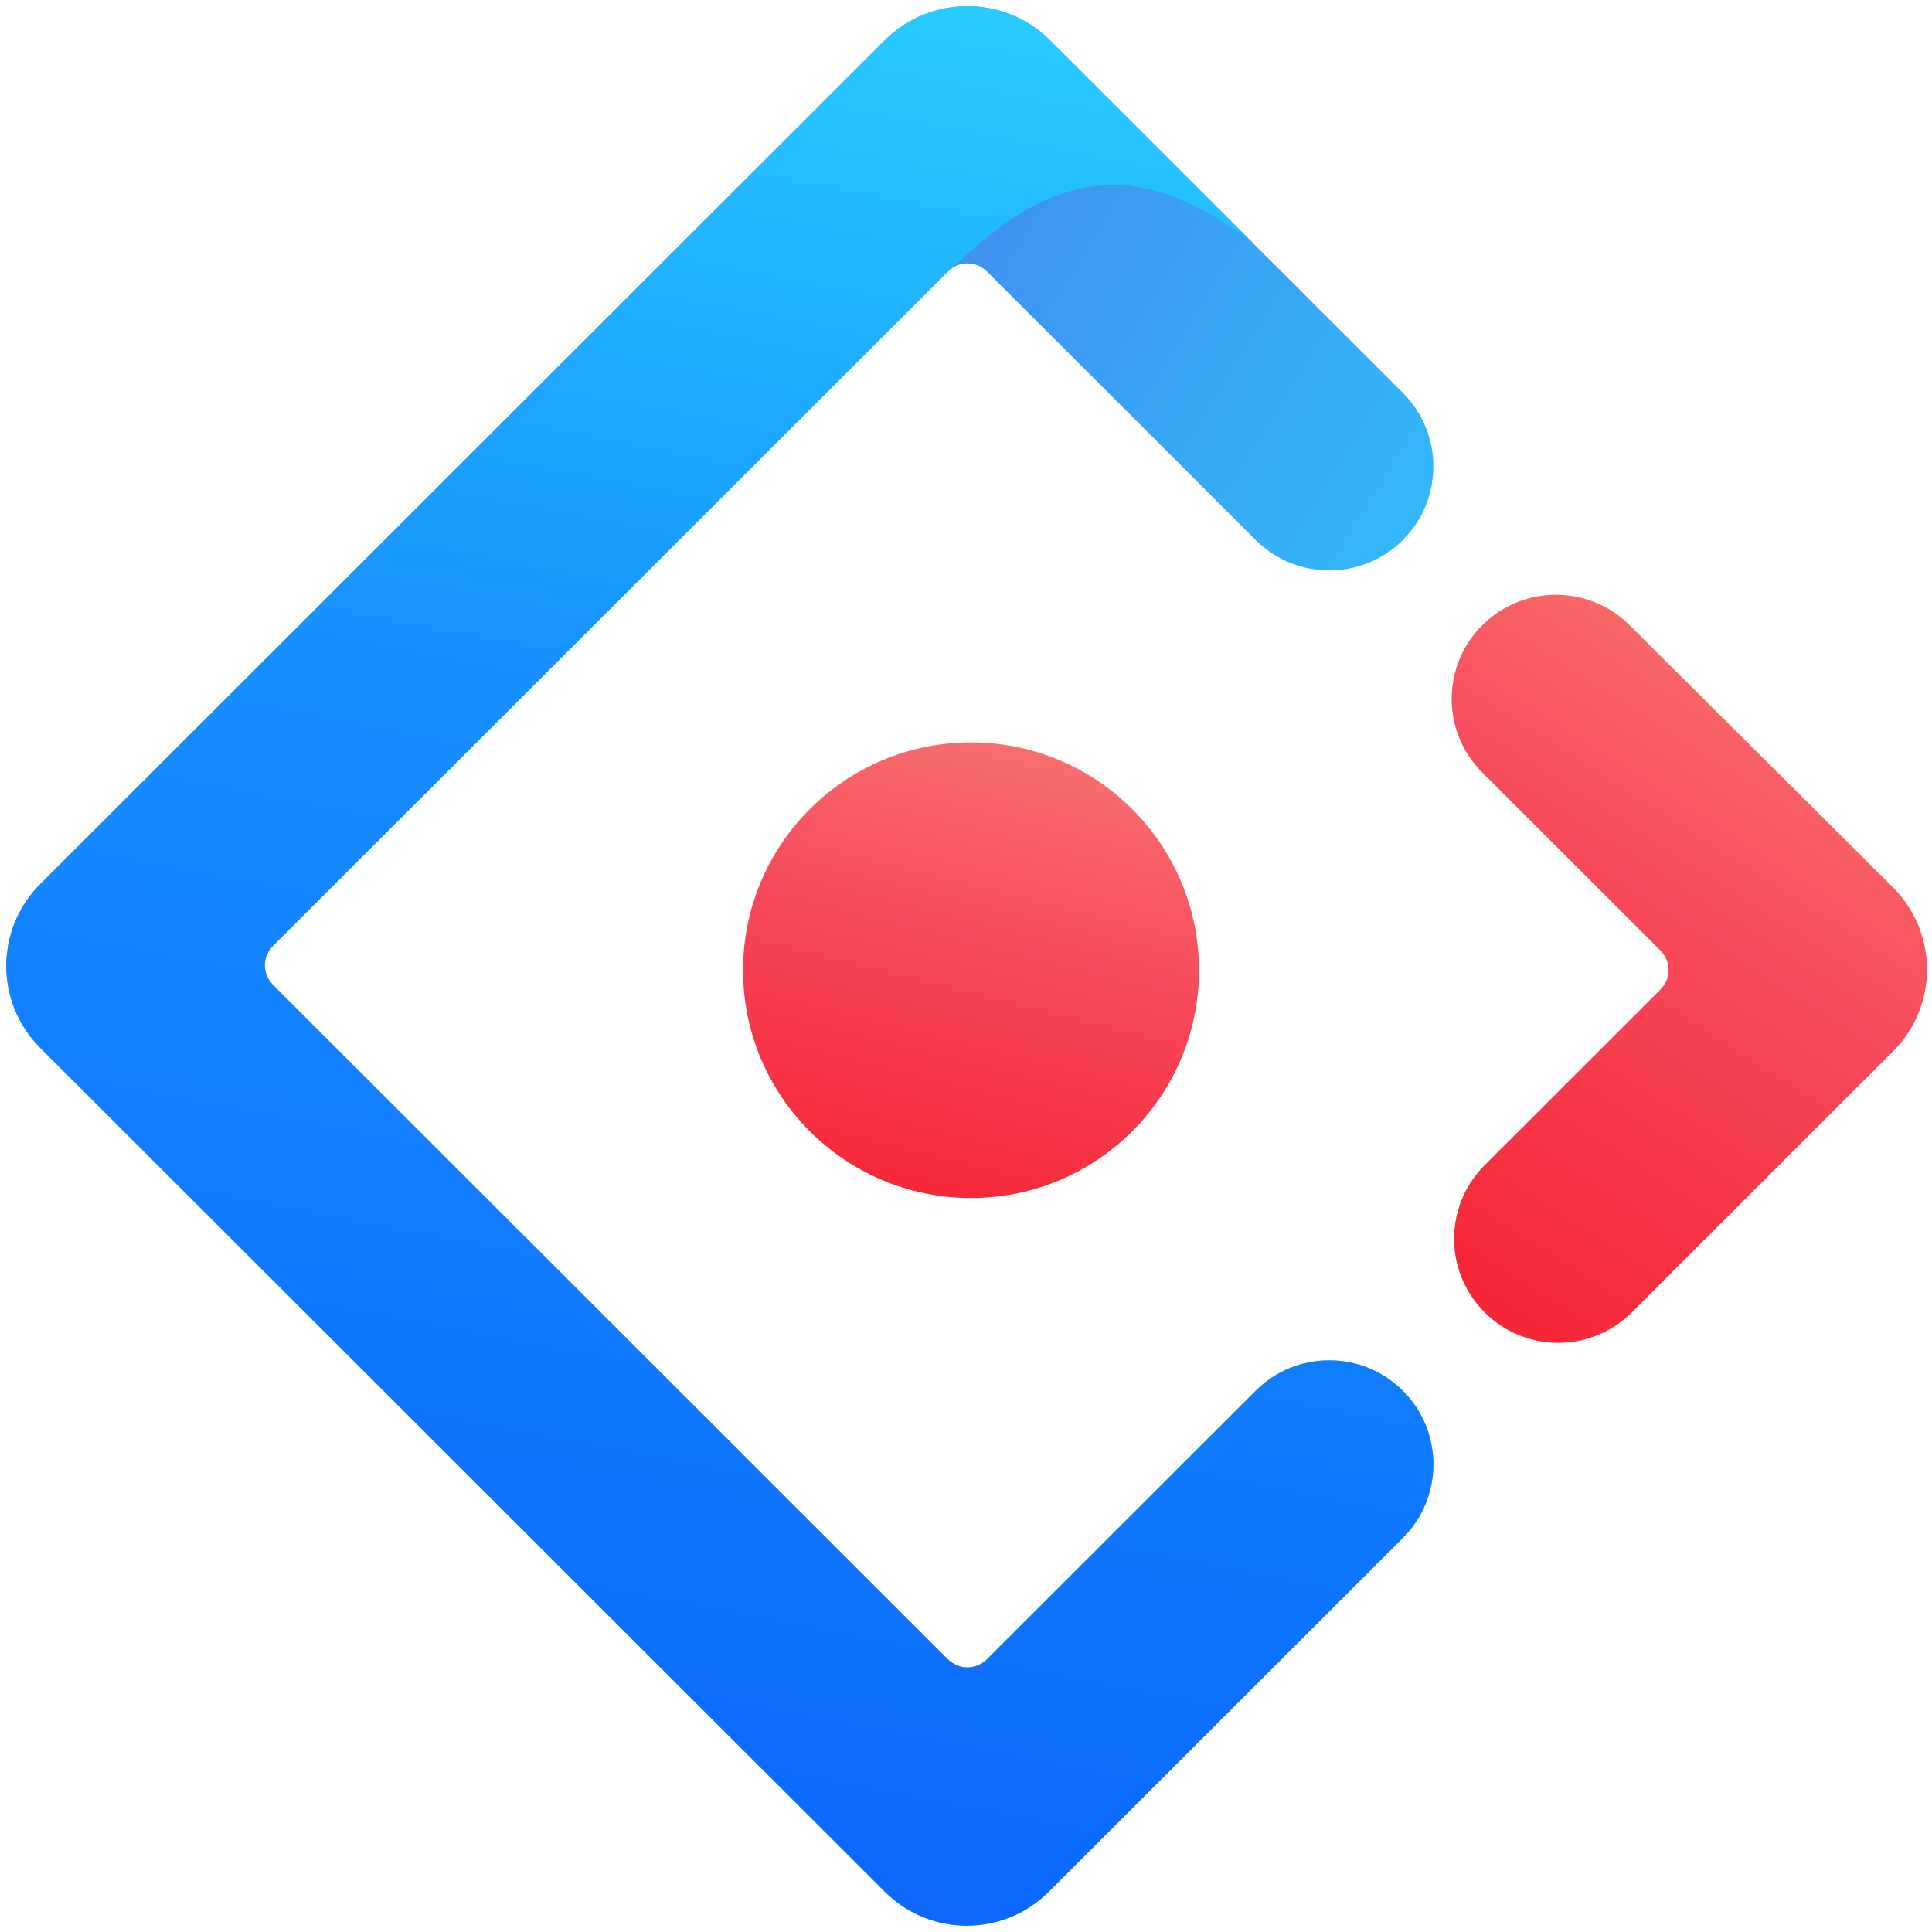
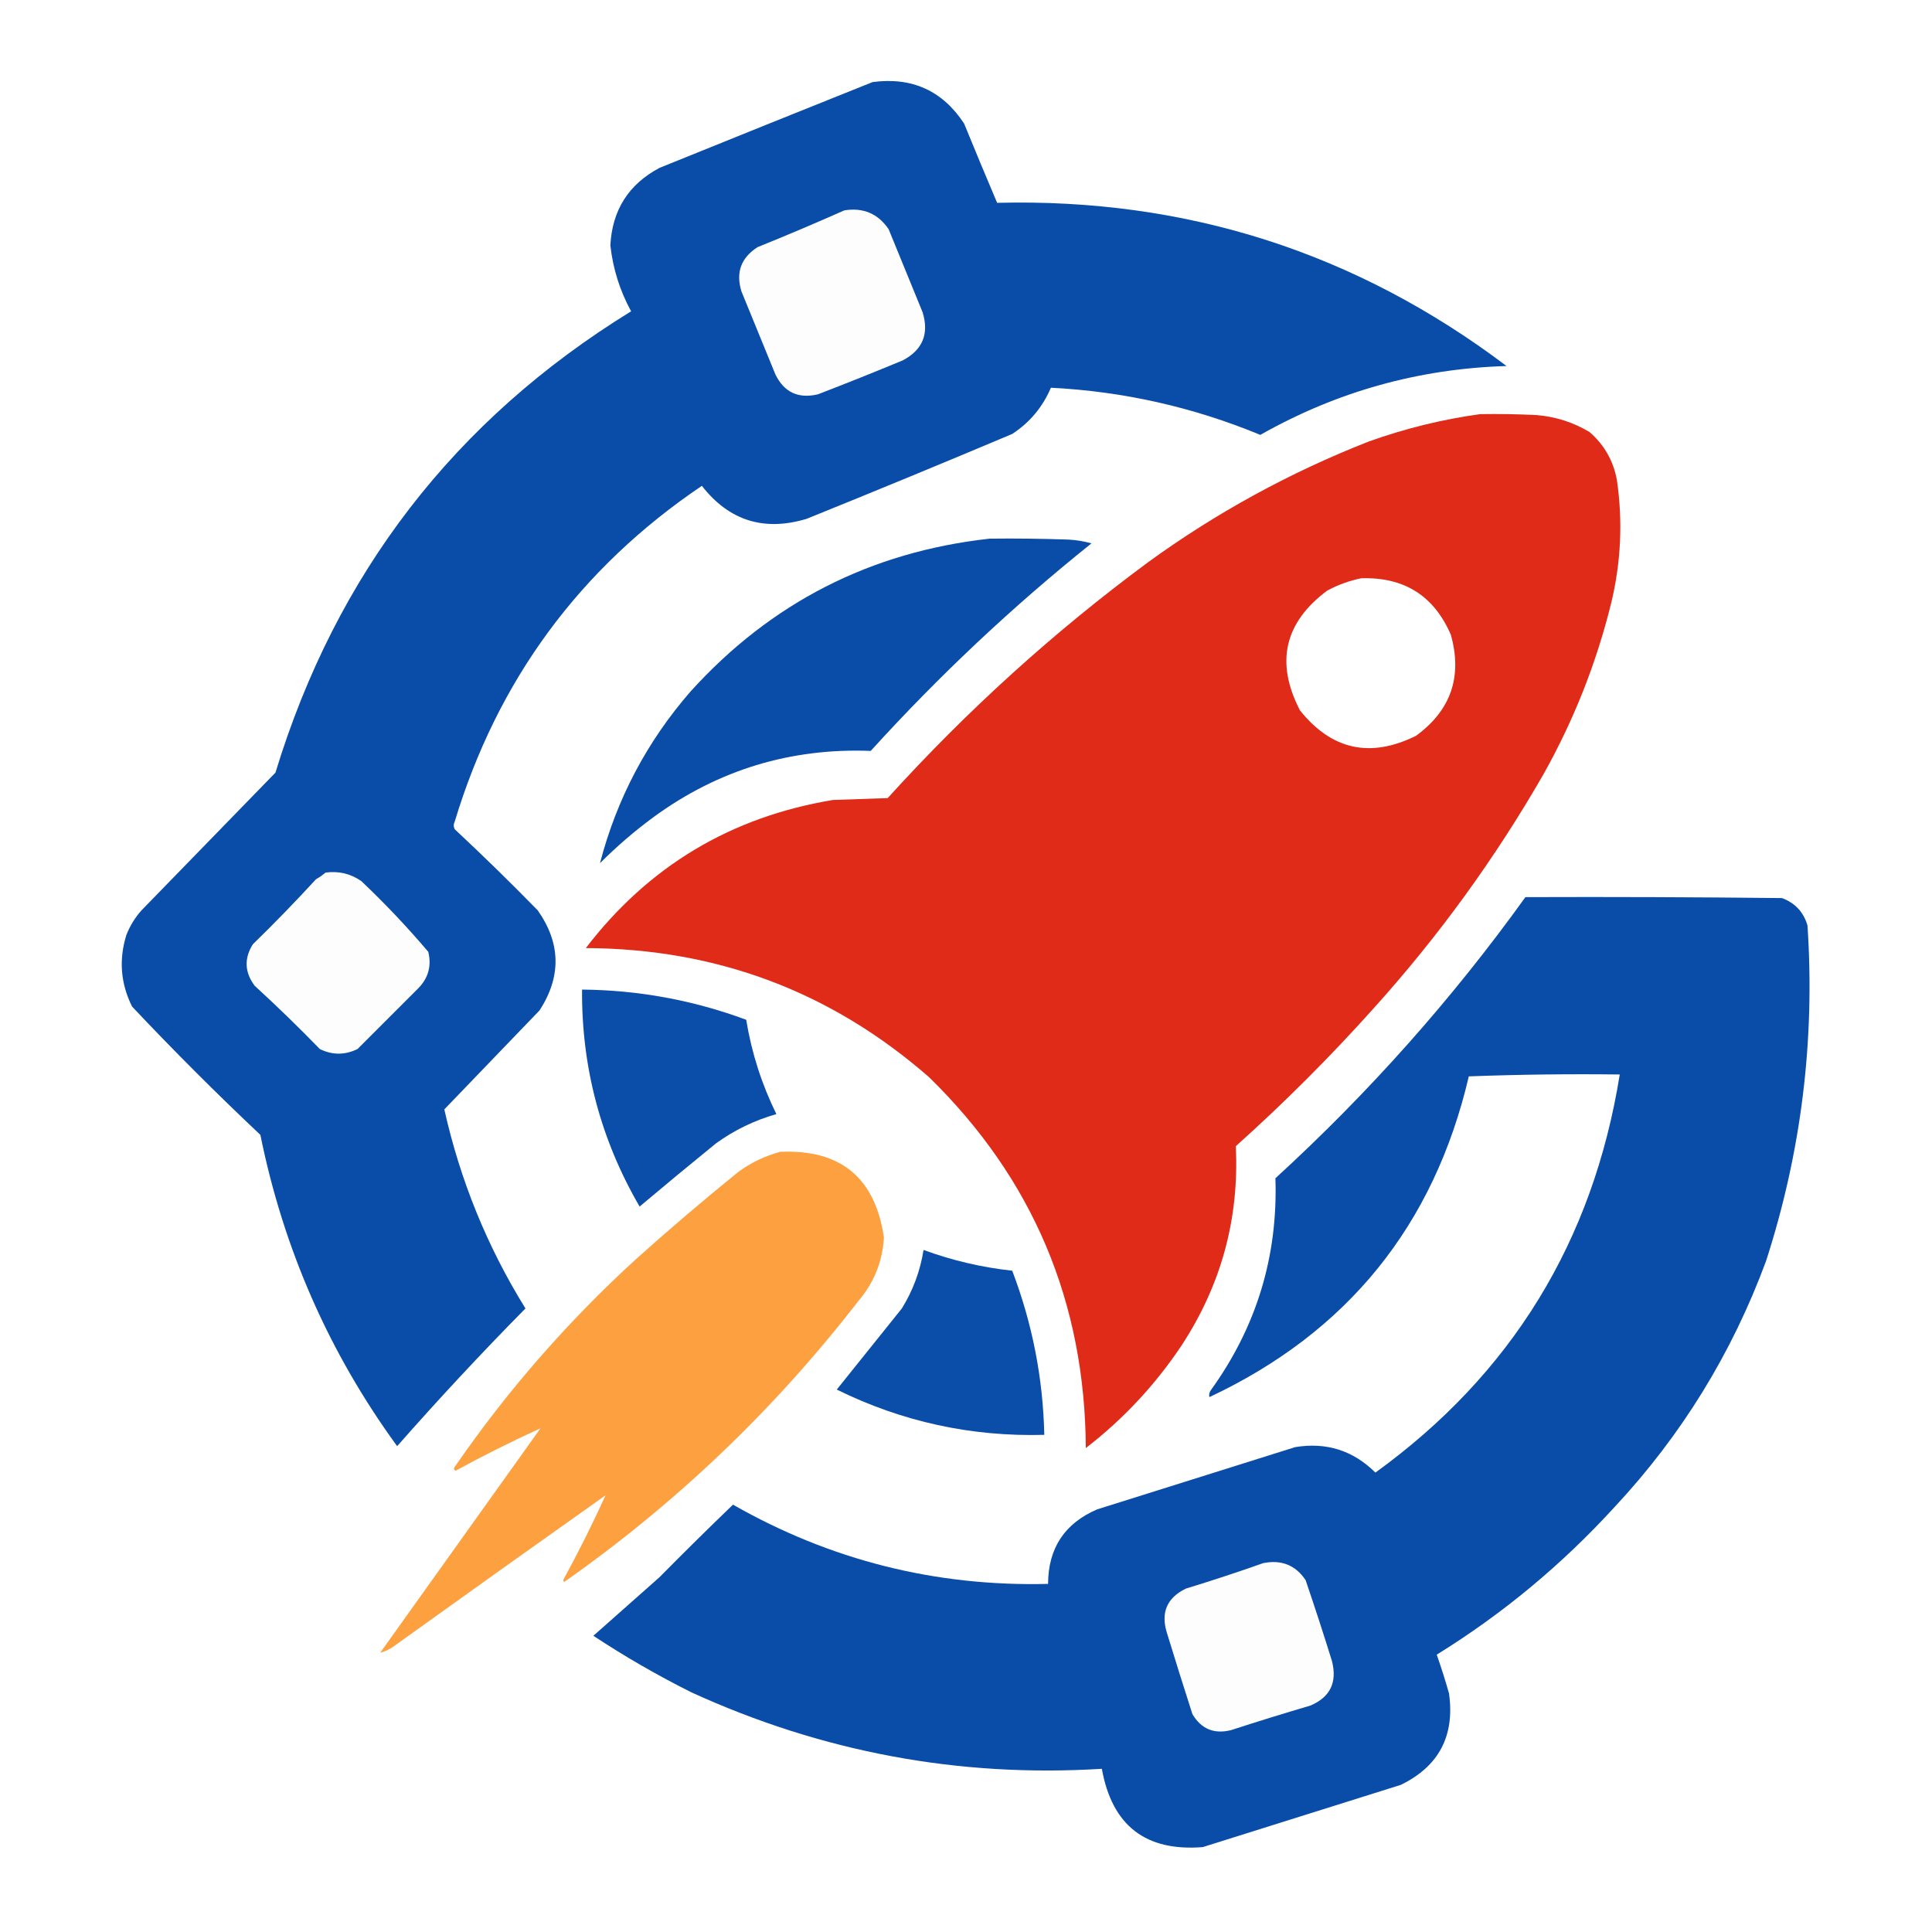
- <svg xmlns="http://www.w3.org/2000/svg" width="200" height="200" version="1.1" viewBox="0 0 200 200">
-   <defs>
-     <linearGradient id="linearGradient-1" x1="62.102%" x2="108.197%" y1="0%" y2="37.864%">
-       <stop offset="0%" stop-color="#4285EB" />
-       <stop offset="100%" stop-color="#2EC7FF" />
-     </linearGradient>
-     <linearGradient id="linearGradient-2" x1="69.644%" x2="54.043%" y1="0%" y2="108.457%">
-       <stop offset="0%" stop-color="#29CDFF" />
-       <stop offset="37.86%" stop-color="#148EFF" />
-       <stop offset="100%" stop-color="#0A60FF" />
-     </linearGradient>
-     <linearGradient id="linearGradient-3" x1="69.691%" x2="16.723%" y1="-12.974%" y2="117.391%">
-       <stop offset="0%" stop-color="#FA816E" />
-       <stop offset="41.473%" stop-color="#F74A5C" />
-       <stop offset="100%" stop-color="#F51D2C" />
-     </linearGradient>
-     <linearGradient id="linearGradient-4" x1="68.128%" x2="30.44%" y1="-35.691%" y2="114.943%">
-       <stop offset="0%" stop-color="#FA8E7D" />
-       <stop offset="51.264%" stop-color="#F74A5C" />
-       <stop offset="100%" stop-color="#F51D2C" />
-     </linearGradient>
-   </defs>
-   <g id="Page-1" fill="none" fill-rule="evenodd" stroke="none" stroke-width="1">
-     <g id="logo" transform="translate(-20, -20)">
-       <g id="Group-28-Copy-5" transform="translate(20, 20)">
-         <g id="Group-27-Copy-3">
-           <g id="Group-25" fill-rule="nonzero">
-             <g id="2">
-               <path id="Shape" fill="url(#linearGradient-1)" d="M91.588,4.177 L4.18,91.513 C-0.519,96.208 -0.519,103.792 4.18,108.487 L91.588,195.823 C96.287,200.519 103.877,200.519 108.577,195.823 L145.225,159.205 C149.434,155 149.434,148.182 145.225,143.977 C141.017,139.772 134.194,139.772 129.985,143.977 L102.202,171.737 C101.032,172.906 99.257,172.906 98.088,171.737 L28.286,101.993 C27.116,100.824 27.116,99.051 28.286,97.882 L98.088,28.138 C99.257,26.969 101.032,26.969 102.202,28.138 L129.985,55.898 C134.194,60.103 141.017,60.103 145.225,55.898 C149.434,51.693 149.434,44.876 145.225,40.671 L108.581,4.056 C103.862,-0.538 96.269,-0.501 91.588,4.177 Z" />
-               <path id="Shape" fill="url(#linearGradient-2)" d="M91.588,4.177 L4.18,91.513 C-0.519,96.208 -0.519,103.792 4.18,108.487 L91.588,195.823 C96.287,200.519 103.877,200.519 108.577,195.823 L145.225,159.205 C149.434,155 149.434,148.182 145.225,143.977 C141.017,139.772 134.194,139.772 129.985,143.977 L102.202,171.737 C101.032,172.906 99.257,172.906 98.088,171.737 L28.286,101.993 C27.116,100.824 27.116,99.051 28.286,97.882 L98.088,28.138 C101,25.627 105.752,20.542 112.73,19.352 C117.916,18.469 123.585,20.414 129.739,25.189 C125.625,21.078 118.572,14.034 108.581,4.056 C103.862,-0.538 96.269,-0.501 91.588,4.177 Z" />
-             </g>
-             <path id="Shape" fill="url(#linearGradient-3)" d="M153.686,135.855 C157.894,140.06 164.717,140.06 168.926,135.855 L195.96,108.843 C200.659,104.147 200.659,96.564 195.961,91.869 L168.691,64.718 C164.472,60.518 157.647,60.524 153.436,64.732 C149.227,68.937 149.227,75.754 153.436,79.959 L171.854,98.362 C173.024,99.531 173.024,101.305 171.854,102.473 L153.686,120.627 C149.477,124.832 149.477,131.65 153.686,135.855 Z" />
-           </g>
-           <ellipse id="Combined-Shape" cx="100.519" cy="100.437" fill="url(#linearGradient-4)" rx="23.6" ry="23.581" />
-         </g>
-       </g>
-     </g>
+ <svg xmlns="http://www.w3.org/2000/svg" version="1.1" width="1024px" height="1024px" style="shape-rendering:geometricPrecision; text-rendering:geometricPrecision; image-rendering:optimizeQuality; fill-rule:evenodd; clip-rule:evenodd">
+   <g>
+     <path style="opacity:0.995" fill="#084ca8" d="M 462.5,43.5 C 483.408,40.734 499.574,48.067 511,65.5C 516.736,79.54 522.569,93.54 528.5,107.5C 628.793,104.989 718.793,133.823 798.5,194C 751.99,195.392 708.49,207.559 668,230.5C 632.424,215.785 595.424,207.452 557,205.5C 552.624,215.769 545.791,223.936 536.5,230C 500.281,245.276 463.948,260.276 427.5,275C 404.885,281.793 386.385,275.96 372,257.5C 307.319,301.207 263.653,360.54 241,435.5C 240.333,436.833 240.333,438.167 241,439.5C 255.971,453.471 270.638,467.804 285,482.5C 297.255,499.915 297.589,517.582 286,535.5C 269.154,553.012 252.321,570.512 235.5,588C 243.926,625.671 258.26,660.837 278.5,693.5C 255.101,717.23 232.434,741.563 210.5,766.5C 174.438,717.013 150.271,662.013 138,601.5C 114.613,579.446 91.946,556.779 70,533.5C 63.912,521.268 62.912,508.601 67,495.5C 68.914,490.665 71.581,486.331 75,482.5C 98.667,458.167 122.333,433.833 146,409.5C 178.137,304.066 240.97,222.566 334.5,165C 328.528,154.056 324.861,142.389 323.5,130C 324.5,111.359 333.166,97.692 349.5,89C 387.238,73.706 424.904,58.539 462.5,43.5 Z" />
+   </g>
+   <g>
+     <path style="opacity:1" fill="#fdfdfe" d="M 447.5,111.5 C 457.549,109.897 465.382,113.231 471,121.5C 477,136.167 483,150.833 489,165.5C 492.525,176.931 489.025,185.431 478.5,191C 463.58,197.196 448.58,203.196 433.5,209C 423.12,211.438 415.62,207.938 411,198.5C 405,183.833 399,169.167 393,154.5C 389.89,144.494 392.724,136.661 401.5,131C 417.038,124.724 432.372,118.224 447.5,111.5 Z" />
+   </g>
+   <g>
+     <path style="opacity:0.997" fill="#e02b19" d="M 784.5,219.5 C 794.506,219.334 804.506,219.5 814.5,220C 824.567,220.847 833.9,223.847 842.5,229C 850.298,235.758 855.132,244.258 857,254.5C 860.168,276.322 859.168,297.989 854,319.5C 846.126,351.454 834.126,381.787 818,410.5C 792.405,455.02 762.405,496.353 728,534.5C 705,560.167 680.667,584.5 655,607.5C 656.882,645.97 647.215,681.303 626,713.5C 612.088,734.245 595.254,752.245 575.5,767.5C 575.069,690.176 547.402,624.676 492.5,571C 440.635,525.645 379.969,502.811 310.5,502.5C 343.746,459.116 387.412,432.95 441.5,424C 451.167,423.667 460.833,423.333 470.5,423C 512.563,376.585 558.563,334.918 608.5,298C 644.646,271.755 683.646,250.421 725.5,234C 744.799,227.091 764.466,222.258 784.5,219.5 Z M 721.5,306.5 C 744.234,305.774 760.067,315.774 769,336.5C 775.171,358.656 769.004,376.489 750.5,390C 726.279,401.984 705.779,397.484 689,376.5C 675.872,351.131 680.705,329.964 703.5,313C 709.301,309.903 715.301,307.736 721.5,306.5 Z" />
+   </g>
+   <g>
+     <path style="opacity:0.99" fill="#084ca8" d="M 524.5,285.5 C 538.504,285.333 552.504,285.5 566.5,286C 570.584,286.231 574.584,286.898 578.5,288C 536.679,321.482 497.679,358.149 461.5,398C 419.037,396.379 380.703,408.045 346.5,433C 336.411,440.418 326.911,448.585 318,457.5C 326.897,423.37 342.897,393.037 366,366.5C 408.554,319.473 461.387,292.473 524.5,285.5 Z" />
+   </g>
+   <g>
+     <path style="opacity:1" fill="#fdfdfe" d="M 172.5,462.5 C 179.473,461.536 185.807,463.036 191.5,467C 204.065,478.895 215.898,491.395 227,504.5C 228.769,511.789 227.102,518.123 222,523.5C 211.167,534.333 200.333,545.167 189.5,556C 182.806,559.277 176.139,559.277 169.5,556C 158.304,544.47 146.804,533.303 135,522.5C 129.643,515.355 129.309,508.022 134,500.5C 145.511,489.289 156.678,477.789 167.5,466C 169.346,464.97 171.013,463.804 172.5,462.5 Z" />
+   </g>
+   <g>
+     <path style="opacity:0.995" fill="#084ca8" d="M 808.5,475.5 C 853.835,475.333 899.168,475.5 944.5,476C 951.428,478.594 955.928,483.427 958,490.5C 962.062,551.283 954.728,610.616 936,668.5C 917.937,717.325 891.27,760.658 856,798.5C 828.001,829.191 796.501,855.357 761.5,877C 763.859,883.745 766.026,890.578 768,897.5C 771.183,919.973 762.683,936.139 742.5,946C 707.5,957 672.5,968 637.5,979C 607.224,981.425 589.39,967.591 584,937.5C 508.339,942.191 435.839,928.691 366.5,897C 348.513,888.011 331.18,878.011 314.5,867C 326.167,856.667 337.833,846.333 349.5,836C 362.347,822.986 375.347,810.153 388.5,797.5C 440.207,826.978 495.874,840.978 555.5,839.5C 555.563,820.614 564.23,807.448 581.5,800C 616.5,789 651.5,778 686.5,767C 703.033,764.29 717.2,768.79 729,780.5C 801.117,728.325 844.284,657.992 858.5,569.5C 831.825,569.167 805.158,569.5 778.5,570.5C 760.033,649.452 714.199,706.118 641,740.5C 640.685,739.092 641.018,737.759 642,736.5C 666.016,703.121 677.35,665.788 676,624.5C 725.515,579.177 769.681,529.511 808.5,475.5 Z" />
+   </g>
+   <g>
+     <path style="opacity:0.988" fill="#084ca8" d="M 308.5,524.5 C 338.433,524.767 367.433,530.1 395.5,540.5C 398.367,557.97 403.7,574.636 411.5,590.5C 399.9,593.8 389.234,598.967 379.5,606C 365.908,617.047 352.408,628.214 339,639.5C 318.369,603.978 308.202,565.645 308.5,524.5 Z" />
+   </g>
+   <g>
+     <path style="opacity:0.989" fill="#fc9f3e" d="M 413.5,610.5 C 445.564,609.063 463.897,624.23 468.5,656C 467.705,668.731 463.205,679.898 455,689.5C 410.391,747.114 358.391,796.78 299,838.5C 298.833,838.167 298.667,837.833 298.5,837.5C 306.6,822.633 314.1,807.633 321,792.5C 283.745,818.877 246.579,845.377 209.5,872C 206.966,873.934 204.299,875.268 201.5,876C 229.833,836.333 258.167,796.667 286.5,757C 271.367,763.9 256.367,771.4 241.5,779.5C 240.479,778.998 240.312,778.332 241,777.5C 268.824,737.123 300.991,700.289 337.5,667C 355.128,651.192 373.128,635.859 391.5,621C 398.266,616.115 405.6,612.615 413.5,610.5 Z" />
+   </g>
+   <g>
+     <path style="opacity:0.988" fill="#084ca8" d="M 489.5,662.5 C 504.699,668.074 520.366,671.741 536.5,673.5C 547.172,701.525 552.838,730.525 553.5,760.5C 514.777,761.557 478.11,753.557 443.5,736.5C 455,722.167 466.5,707.833 478,693.5C 483.906,683.949 487.74,673.615 489.5,662.5 Z" />
+   </g>
+   <g>
+     <path style="opacity:1" fill="#fdfdfe" d="M 669.5,828.5 C 679.141,826.539 686.641,829.539 692,837.5C 696.864,851.76 701.531,866.094 706,880.5C 708.821,891.746 704.988,899.58 694.5,904C 680.439,908.131 666.439,912.465 652.5,917C 643.499,919.246 636.666,916.413 632,908.5C 627.399,894.197 622.899,879.864 618.5,865.5C 615.135,854.737 618.469,846.903 628.5,842C 642.374,837.764 656.041,833.264 669.5,828.5 Z" />
  </g>
</svg>
